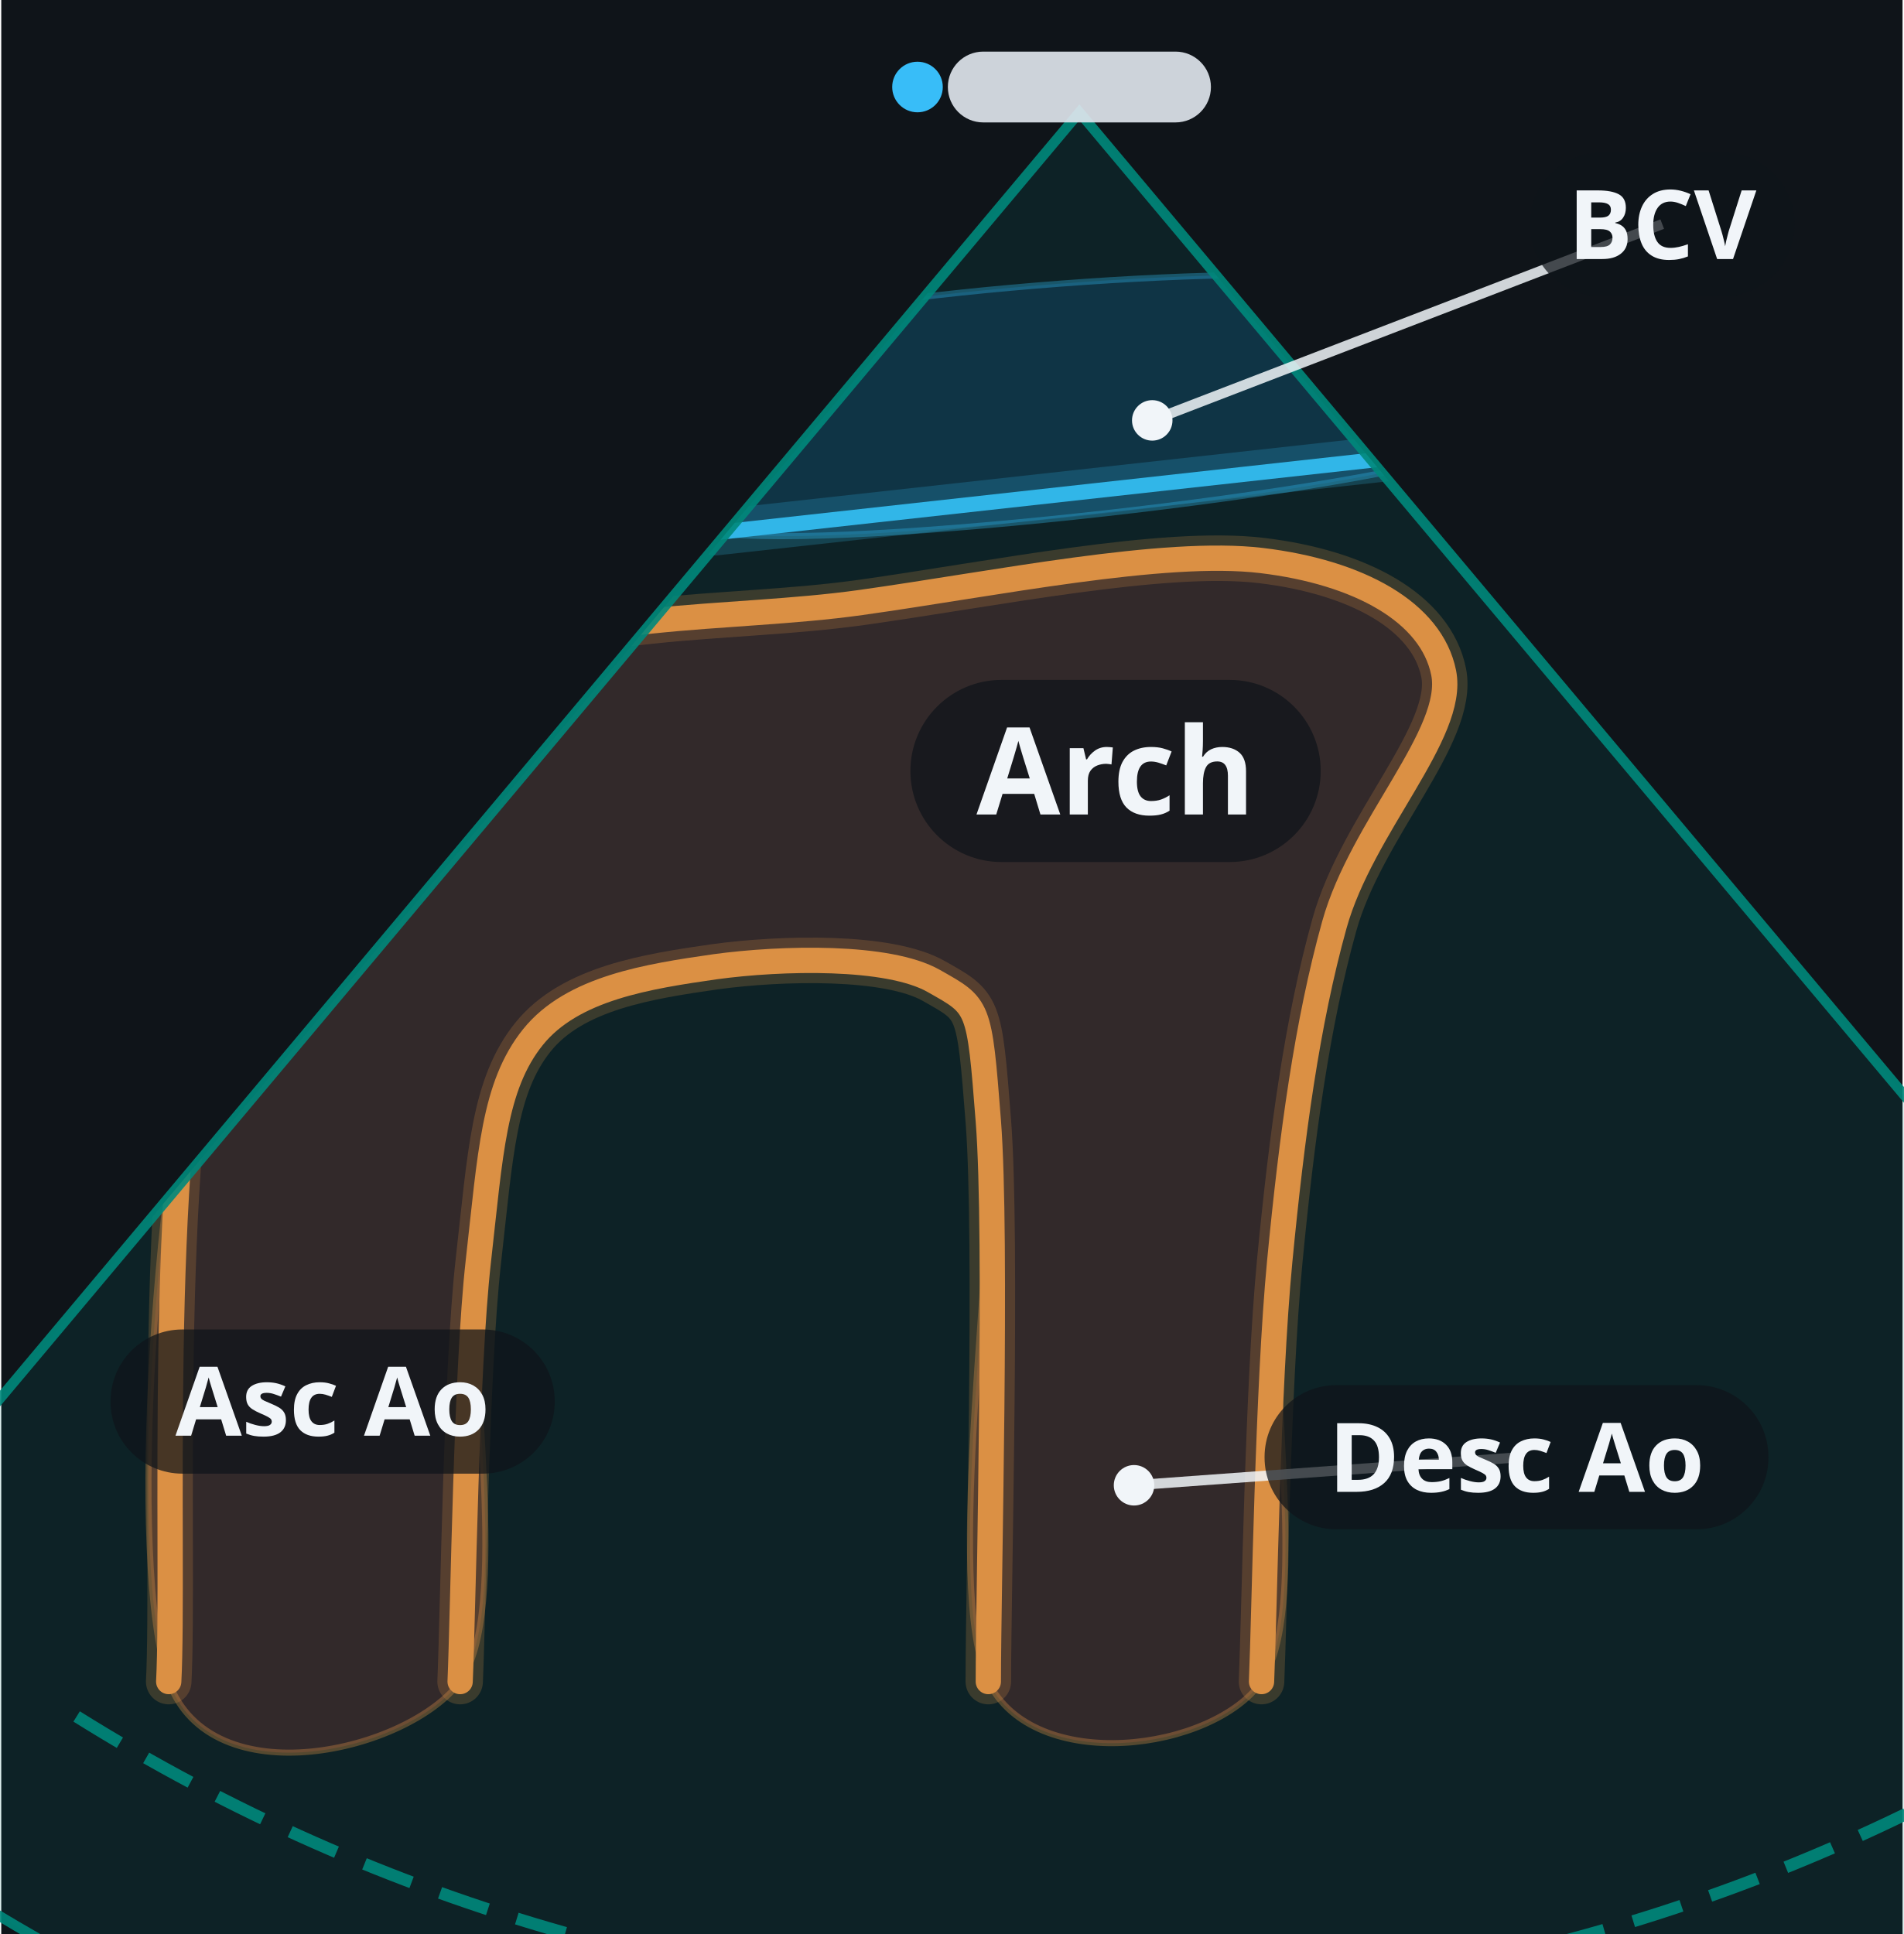
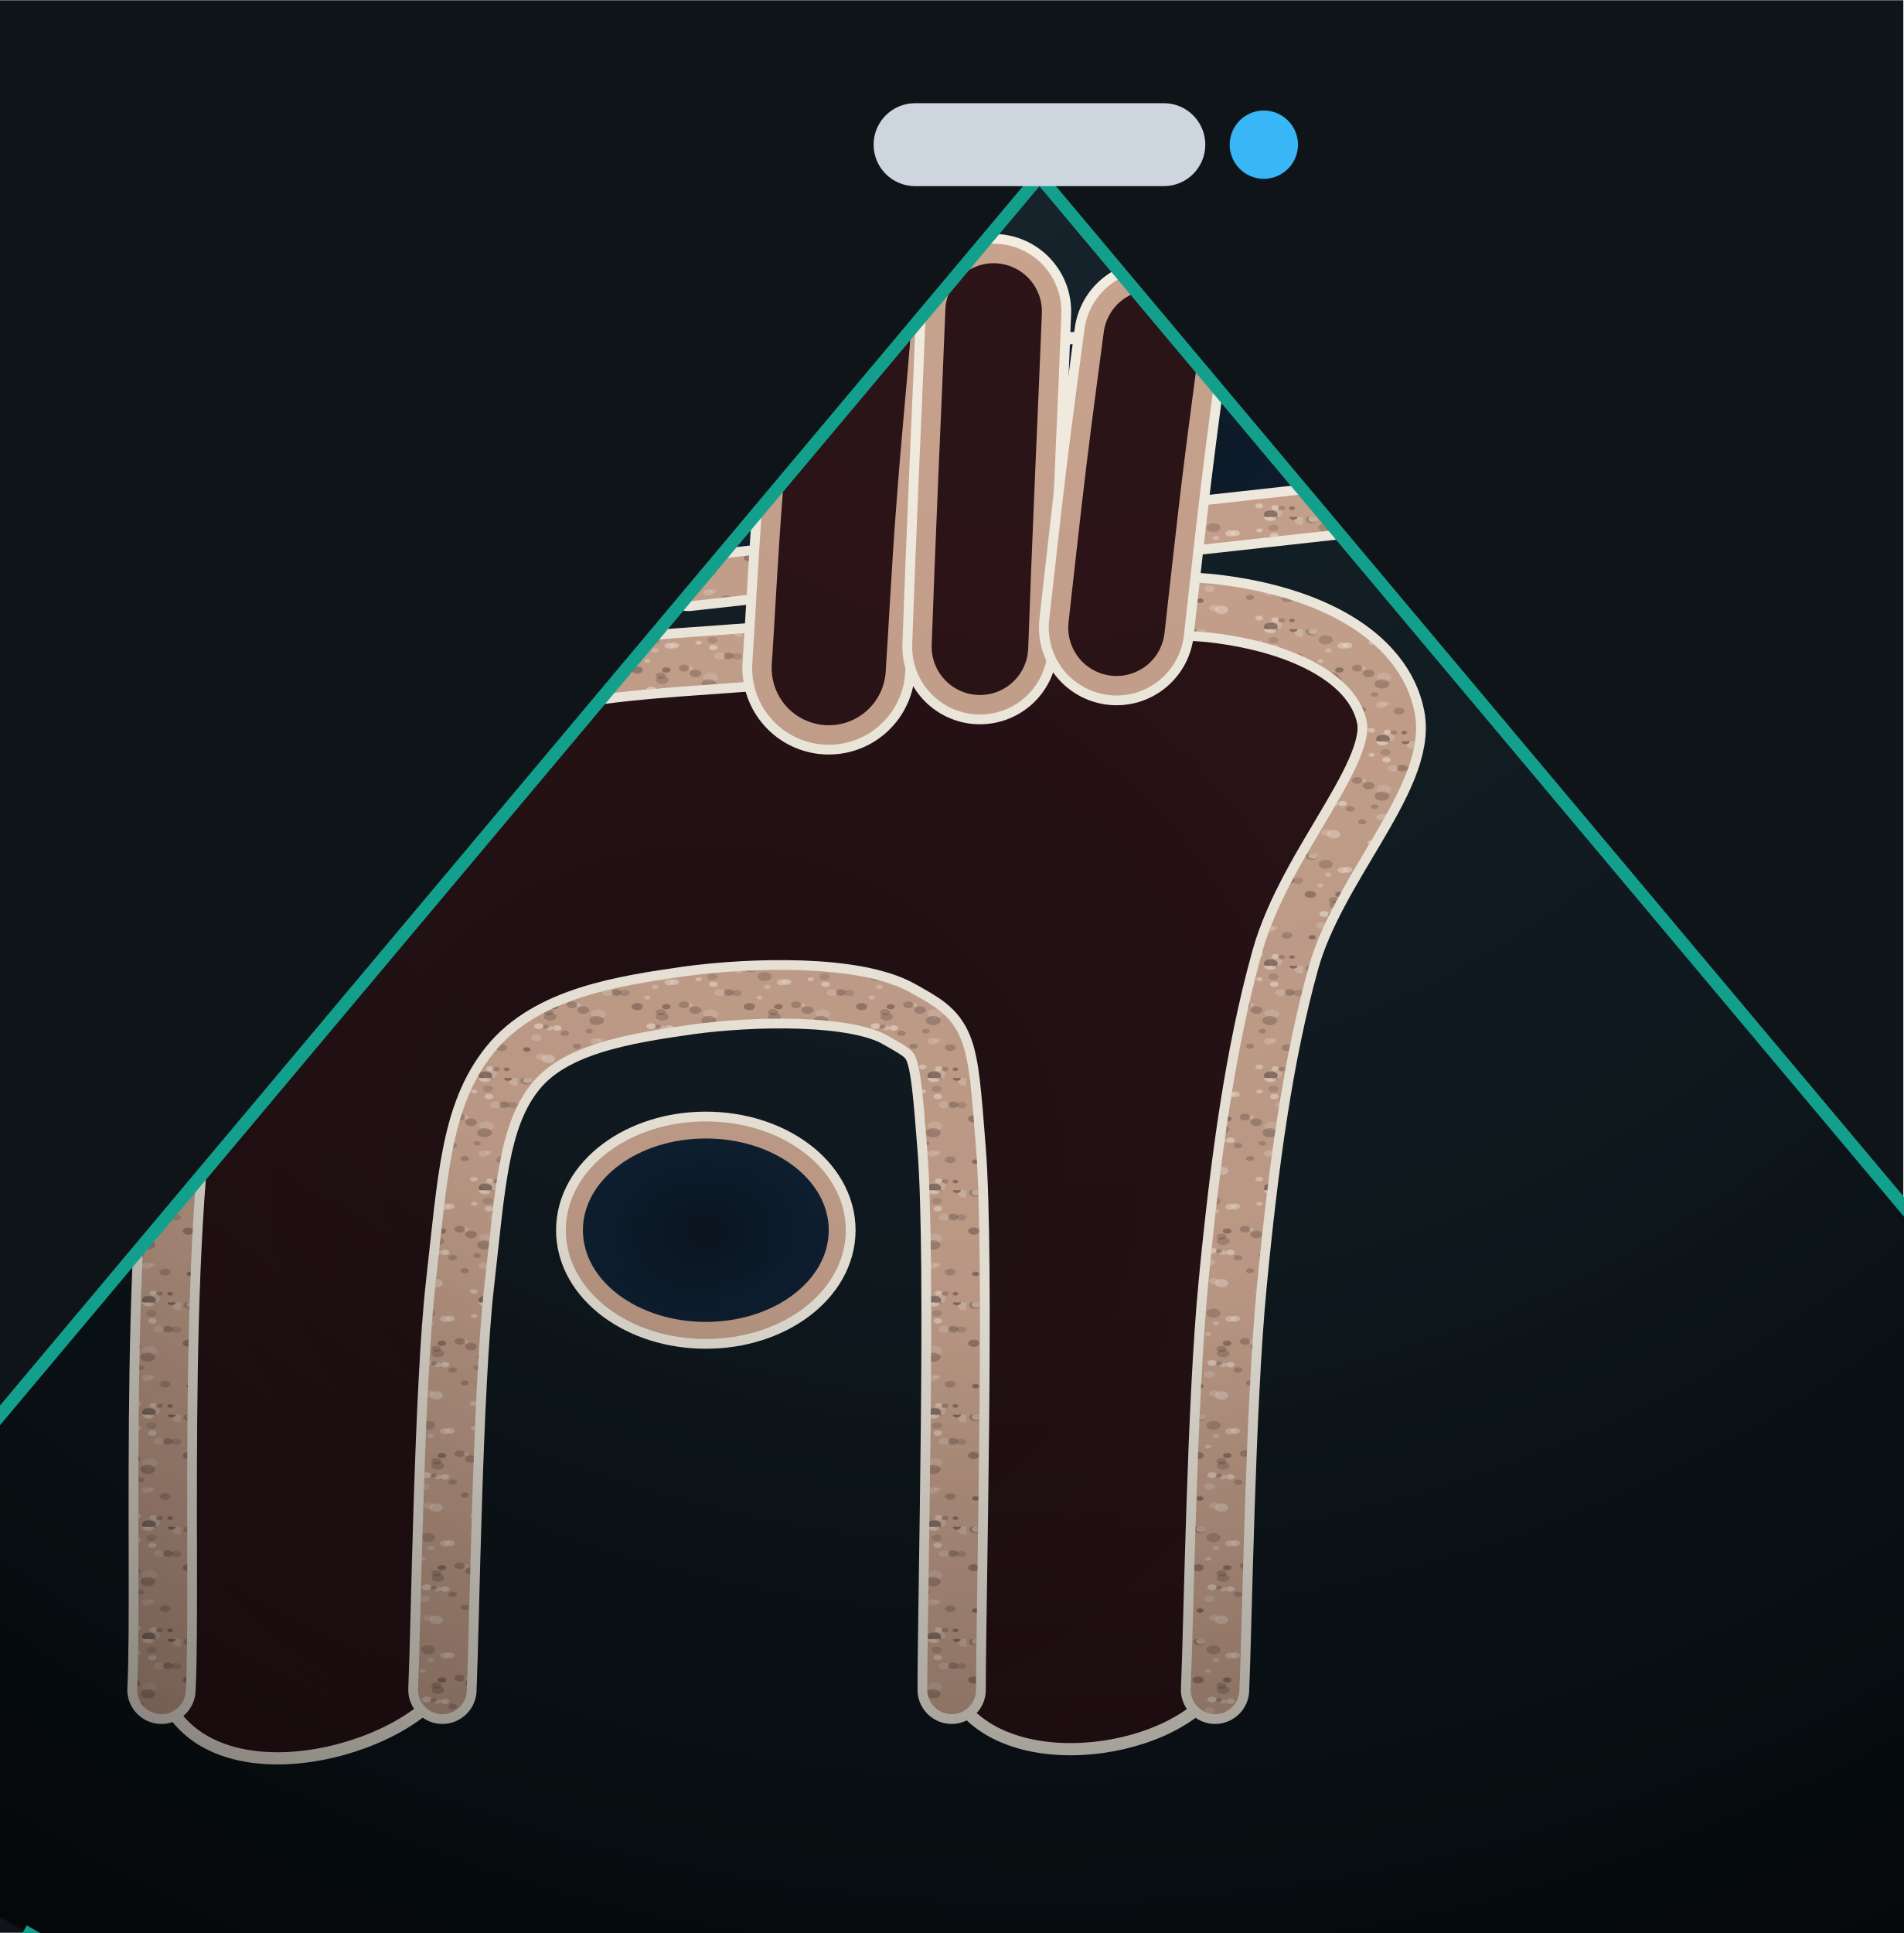
- <svg xmlns="http://www.w3.org/2000/svg" width="376" height="382" viewBox="146.9 0.0 375.8 382.3">
+ <svg xmlns="http://www.w3.org/2000/svg" width="390" height="396" viewBox="146.9 -13.9 390.2 396.1">
  <defs>
    <clipPath id="sector">
      <path d="M 360.0 22.2 L 92.9 340.5 A 415.5 415.5 0 0 0 627.1 340.5 Z" />
    </clipPath>
+     <radialGradient id="bg" gradientUnits="userSpaceOnUse" cx="360.0" cy="22.2" r="415.5">
+       <stop offset="0" stop-color="#16232A" />
+       <stop offset="1" stop-color="#0A1217" />
+     </radialGradient>
+     <radialGradient id="depth" gradientUnits="userSpaceOnUse" cx="360.0" cy="22.2" r="415.5">
+       <stop offset="0" stop-color="#000" stop-opacity="0" />
+       <stop offset="0.55" stop-color="#000" stop-opacity="0.08" />
+       <stop offset="1" stop-color="#000" stop-opacity="0.55" />
+     </radialGradient>
+     <linearGradient id="myoG" x1="0" y1="0" x2="0" y2="1">
+       <stop offset="0" stop-color="#C9A48F" />
+       <stop offset="1" stop-color="#A47F6E" />
+     </linearGradient>
+     <linearGradient id="liverG" x1="0" y1="0" x2="0" y2="1">
+       <stop offset="0" stop-color="#8A7A5C" />
+       <stop offset="1" stop-color="#6B5F49" />
+     </linearGradient>
+     <radialGradient id="bloodR" cx="0.5" cy="0.5" r="0.7">
+       <stop offset="0" stop-color="#0B1622" />
+       <stop offset="1" stop-color="#10253A" />
+     </radialGradient>
+     <radialGradient id="bloodL" cx="0.45" cy="0.5" r="0.7">
+       <stop offset="0" stop-color="#1D0F12" />
+       <stop offset="1" stop-color="#2C1418" />
+     </radialGradient>
+     <pattern id="myoS" width="23" height="23" patternUnits="userSpaceOnUse">
+       <ellipse cx="9.16" cy="3.33" rx="0.94" ry="0.59" fill="#F0DED2" fill-opacity="0.60" />
+       <ellipse cx="14.71" cy="13.40" rx="0.77" ry="0.48" fill="#6F5A51" fill-opacity="0.35" />
+       <ellipse cx="16.62" cy="9.87" rx="1.52" ry="0.95" fill="#F0DED2" fill-opacity="0.26" />
+       <ellipse cx="12.17" cy="16.50" rx="0.83" ry="0.52" fill="#6F5A51" fill-opacity="0.40" />
+       <ellipse cx="4.80" cy="18.65" rx="1.02" ry="0.64" fill="#F0DED2" fill-opacity="0.34" />
+       <ellipse cx="17.27" cy="0.00" rx="0.61" ry="0.38" fill="#6F5A51" fill-opacity="0.68" />
+       <ellipse cx="17.06" cy="15.27" rx="0.68" ry="0.42" fill="#F0DED2" fill-opacity="0.28" />
+       <ellipse cx="1.81" cy="0.54" rx="1.23" ry="0.77" fill="#6F5A51" fill-opacity="0.41" />
+       <ellipse cx="3.60" cy="6.53" rx="0.62" ry="0.39" fill="#F0DED2" fill-opacity="0.47" />
+       <ellipse cx="4.67" cy="2.20" rx="1.45" ry="0.91" fill="#6F5A51" fill-opacity="0.33" />
+       <ellipse cx="17.26" cy="22.19" rx="1.52" ry="0.95" fill="#F0DED2" fill-opacity="0.33" />
+       <ellipse cx="1.53" cy="8.38" rx="1.15" ry="0.72" fill="#6F5A51" fill-opacity="0.54" />
+       <ellipse cx="22.68" cy="0.69" rx="1.42" ry="0.89" fill="#F0DED2" fill-opacity="0.36" />
+       <ellipse cx="9.71" cy="13.84" rx="0.89" ry="0.56" fill="#6F5A51" fill-opacity="0.36" />
+       <ellipse cx="8.14" cy="12.75" rx="0.88" ry="0.55" fill="#F0DED2" fill-opacity="0.66" />
+       <ellipse cx="7.49" cy="8.38" rx="0.87" ry="0.54" fill="#6F5A51" fill-opacity="0.61" />
+       <ellipse cx="16.36" cy="0.01" rx="1.30" ry="0.81" fill="#F0DED2" fill-opacity="0.66" />
+       <ellipse cx="16.95" cy="2.24" rx="1.05" ry="0.66" fill="#6F5A51" fill-opacity="0.26" />
+       <ellipse cx="3.86" cy="14.75" rx="1.08" ry="0.68" fill="#F0DED2" fill-opacity="0.34" />
+       <ellipse cx="16.21" cy="11.22" rx="1.51" ry="0.94" fill="#6F5A51" fill-opacity="0.41" />
+       <ellipse cx="17.32" cy="21.05" rx="0.74" ry="0.46" fill="#F0DED2" fill-opacity="0.62" />
+       <ellipse cx="20.27" cy="5.48" rx="1.05" ry="0.66" fill="#6F5A51" fill-opacity="0.46" />
+       <ellipse cx="6.58" cy="12.79" rx="0.76" ry="0.47" fill="#F0DED2" fill-opacity="0.50" />
+       <ellipse cx="22.01" cy="5.58" rx="1.03" ry="0.64" fill="#6F5A51" fill-opacity="0.28" />
+       <ellipse cx="12.36" cy="8.01" rx="0.58" ry="0.36" fill="#F0DED2" fill-opacity="0.38" />
+       <ellipse cx="21.07" cy="0.08" rx="0.81" ry="0.51" fill="#6F5A51" fill-opacity="0.70" />
+       <ellipse cx="4.38" cy="12.39" rx="0.96" ry="0.60" fill="#F0DED2" fill-opacity="0.70" />
+       <ellipse cx="18.65" cy="21.18" rx="0.71" ry="0.44" fill="#6F5A51" fill-opacity="0.38" />
+       <ellipse cx="16.04" cy="15.49" rx="1.02" ry="0.64" fill="#F0DED2" fill-opacity="0.33" />
+       <ellipse cx="1.91" cy="17.16" rx="0.73" ry="0.46" fill="#6F5A51" fill-opacity="0.68" />
+       <ellipse cx="17.14" cy="3.79" rx="0.88" ry="0.55" fill="#F0DED2" fill-opacity="0.65" />
+       <ellipse cx="19.73" cy="16.78" rx="1.11" ry="0.69" fill="#6F5A51" fill-opacity="0.36" />
+       <ellipse cx="14.04" cy="20.73" rx="0.78" ry="0.49" fill="#F0DED2" fill-opacity="0.57" />
+       <ellipse cx="6.67" cy="10.44" rx="1.29" ry="0.81" fill="#6F5A51" fill-opacity="0.34" />
+       <ellipse cx="8.14" cy="3.39" rx="1.00" ry="0.62" fill="#F0DED2" fill-opacity="0.56" />
+       <ellipse cx="20.77" cy="21.22" rx="0.59" ry="0.37" fill="#6F5A51" fill-opacity="0.64" />
+       <ellipse cx="6.32" cy="19.05" rx="1.38" ry="0.86" fill="#F0DED2" fill-opacity="0.50" />
+       <ellipse cx="11.15" cy="8.00" rx="1.09" ry="0.68" fill="#6F5A51" fill-opacity="0.41" />
+       <ellipse cx="2.10" cy="0.47" rx="0.96" ry="0.60" fill="#F0DED2" fill-opacity="0.53" />
+       <ellipse cx="6.33" cy="9.54" rx="1.03" ry="0.64" fill="#6F5A51" fill-opacity="0.36" />
+       <ellipse cx="5.20" cy="4.33" rx="0.70" ry="0.44" fill="#F0DED2" fill-opacity="0.40" />
+       <ellipse cx="13.47" cy="9.08" rx="1.21" ry="0.76" fill="#6F5A51" fill-opacity="0.41" />
+       <ellipse cx="18.46" cy="5.51" rx="1.12" ry="0.70" fill="#F0DED2" fill-opacity="0.29" />
+       <ellipse cx="5.85" cy="12.50" rx="0.67" ry="0.42" fill="#6F5A51" fill-opacity="0.38" />
+       <ellipse cx="14.12" cy="2.77" rx="0.66" ry="0.41" fill="#F0DED2" fill-opacity="0.59" />
+       <ellipse cx="16.43" cy="22.52" rx="1.41" ry="0.88" fill="#6F5A51" fill-opacity="0.70" />
+     </pattern>
+     <pattern id="liverS" width="27" height="27" patternUnits="userSpaceOnUse">
+       <ellipse cx="2.16" cy="15.33" rx="0.94" ry="0.59" fill="#B3A585" fill-opacity="0.60" />
+       <ellipse cx="25.71" cy="11.40" rx="0.77" ry="0.48" fill="#4E4434" fill-opacity="0.35" />
+       <ellipse cx="4.62" cy="21.87" rx="1.52" ry="0.95" fill="#B3A585" fill-opacity="0.26" />
+       <ellipse cx="1.17" cy="10.50" rx="0.83" ry="0.52" fill="#4E4434" fill-opacity="0.40" />
+       <ellipse cx="26.80" cy="18.65" rx="1.02" ry="0.64" fill="#B3A585" fill-opacity="0.34" />
+       <ellipse cx="10.27" cy="18.00" rx="0.61" ry="0.38" fill="#4E4434" fill-opacity="0.68" />
+       <ellipse cx="1.06" cy="23.27" rx="0.68" ry="0.42" fill="#B3A585" fill-opacity="0.28" />
+       <ellipse cx="1.81" cy="14.54" rx="1.23" ry="0.77" fill="#4E4434" fill-opacity="0.41" />
+       <ellipse cx="14.60" cy="0.53" rx="0.62" ry="0.39" fill="#B3A585" fill-opacity="0.47" />
+       <ellipse cx="24.67" cy="8.20" rx="1.45" ry="0.91" fill="#4E4434" fill-opacity="0.33" />
+       <ellipse cx="12.26" cy="13.19" rx="1.52" ry="0.95" fill="#B3A585" fill-opacity="0.33" />
+       <ellipse cx="4.53" cy="1.38" rx="1.15" ry="0.72" fill="#4E4434" fill-opacity="0.54" />
+       <ellipse cx="21.68" cy="23.69" rx="1.42" ry="0.89" fill="#B3A585" fill-opacity="0.36" />
+       <ellipse cx="18.71" cy="3.84" rx="0.89" ry="0.56" fill="#4E4434" fill-opacity="0.36" />
+       <ellipse cx="1.14" cy="3.75" rx="0.88" ry="0.55" fill="#B3A585" fill-opacity="0.66" />
+       <ellipse cx="22.49" cy="25.38" rx="0.87" ry="0.54" fill="#4E4434" fill-opacity="0.61" />
+       <ellipse cx="16.36" cy="14.01" rx="1.30" ry="0.81" fill="#B3A585" fill-opacity="0.66" />
+       <ellipse cx="7.95" cy="17.24" rx="1.05" ry="0.66" fill="#4E4434" fill-opacity="0.26" />
+       <ellipse cx="5.86" cy="10.75" rx="1.08" ry="0.68" fill="#B3A585" fill-opacity="0.34" />
+       <ellipse cx="14.21" cy="24.22" rx="1.51" ry="0.94" fill="#4E4434" fill-opacity="0.41" />
+       <ellipse cx="6.32" cy="4.05" rx="0.74" ry="0.46" fill="#B3A585" fill-opacity="0.62" />
+       <ellipse cx="15.27" cy="1.48" rx="1.05" ry="0.66" fill="#4E4434" fill-opacity="0.46" />
+       <ellipse cx="26.58" cy="17.79" rx="0.76" ry="0.47" fill="#B3A585" fill-opacity="0.50" />
+       <ellipse cx="2.01" cy="0.58" rx="1.03" ry="0.64" fill="#4E4434" fill-opacity="0.28" />
+       <ellipse cx="19.36" cy="11.01" rx="0.58" ry="0.36" fill="#B3A585" fill-opacity="0.38" />
+       <ellipse cx="7.07" cy="13.08" rx="0.81" ry="0.51" fill="#4E4434" fill-opacity="0.70" />
+       <ellipse cx="5.38" cy="12.39" rx="0.96" ry="0.60" fill="#B3A585" fill-opacity="0.70" />
+       <ellipse cx="16.65" cy="26.18" rx="0.71" ry="0.44" fill="#4E4434" fill-opacity="0.38" />
+       <ellipse cx="14.04" cy="8.49" rx="1.02" ry="0.64" fill="#B3A585" fill-opacity="0.33" />
+       <ellipse cx="14.91" cy="21.16" rx="0.73" ry="0.46" fill="#4E4434" fill-opacity="0.68" />
+       <ellipse cx="26.14" cy="13.79" rx="0.88" ry="0.55" fill="#B3A585" fill-opacity="0.65" />
+       <ellipse cx="26.73" cy="7.78" rx="1.11" ry="0.69" fill="#4E4434" fill-opacity="0.36" />
+       <ellipse cx="16.04" cy="24.73" rx="0.78" ry="0.49" fill="#B3A585" fill-opacity="0.57" />
+       <ellipse cx="26.67" cy="3.44" rx="1.29" ry="0.81" fill="#4E4434" fill-opacity="0.34" />
+       <ellipse cx="8.14" cy="22.39" rx="1.00" ry="0.62" fill="#B3A585" fill-opacity="0.56" />
+       <ellipse cx="18.77" cy="2.22" rx="0.59" ry="0.37" fill="#4E4434" fill-opacity="0.64" />
+       <ellipse cx="24.32" cy="18.05" rx="1.38" ry="0.86" fill="#B3A585" fill-opacity="0.50" />
+       <ellipse cx="3.15" cy="20.00" rx="1.09" ry="0.68" fill="#4E4434" fill-opacity="0.41" />
+       <ellipse cx="26.10" cy="20.47" rx="0.96" ry="0.60" fill="#B3A585" fill-opacity="0.53" />
+       <ellipse cx="16.33" cy="19.54" rx="1.03" ry="0.64" fill="#4E4434" fill-opacity="0.36" />
+       <ellipse cx="22.20" cy="7.33" rx="0.70" ry="0.44" fill="#B3A585" fill-opacity="0.40" />
+       <ellipse cx="21.47" cy="21.08" rx="1.21" ry="0.76" fill="#4E4434" fill-opacity="0.41" />
+       <ellipse cx="0.46" cy="13.51" rx="1.12" ry="0.70" fill="#B3A585" fill-opacity="0.29" />
+       <ellipse cx="8.85" cy="22.50" rx="0.67" ry="0.42" fill="#4E4434" fill-opacity="0.38" />
+       <ellipse cx="20.12" cy="22.77" rx="0.66" ry="0.41" fill="#B3A585" fill-opacity="0.59" />
+       <ellipse cx="16.43" cy="2.52" rx="1.41" ry="0.88" fill="#4E4434" fill-opacity="0.70" />
+       <ellipse cx="10.22" cy="26.43" rx="0.60" ry="0.38" fill="#B3A585" fill-opacity="0.38" />
+       <ellipse cx="25.29" cy="19.70" rx="0.95" ry="0.59" fill="#4E4434" fill-opacity="0.42" />
+       <ellipse cx="11.56" cy="15.85" rx="0.70" ry="0.44" fill="#B3A585" fill-opacity="0.44" />
+       <ellipse cx="26.03" cy="8.96" rx="0.89" ry="0.56" fill="#4E4434" fill-opacity="0.25" />
+       <ellipse cx="12.98" cy="21.07" rx="0.92" ry="0.57" fill="#B3A585" fill-opacity="0.38" />
+       <ellipse cx="24.69" cy="13.38" rx="0.87" ry="0.54" fill="#4E4434" fill-opacity="0.30" />
+       <ellipse cx="8.76" cy="5.97" rx="0.90" ry="0.56" fill="#B3A585" fill-opacity="0.64" />
+       <ellipse cx="17.35" cy="14.44" rx="1.13" ry="0.71" fill="#4E4434" fill-opacity="0.38" />
+     </pattern>
  </defs>
-   <rect x="146.9" y="0.0" width="375.8" height="382.3" fill="#0F1419" />
+   <rect x="146.9" y="-13.9" width="390.2" height="396.1" fill="#0F1419" />
  <g clip-path="url(#sector)">
-     <path d="M 288.0 66.5 C 309.6 58.2 392.4 51.7 417.6 55.4 C 442.8 59.1 460.8 80.3 439.2 88.6 C 417.6 97.0 313.2 109.0 288.0 105.3 C 262.8 101.6 266.4 74.8 288.0 66.5 Z" fill="#1E88E5" fill-opacity="0.18" stroke="#38BDF8" stroke-opacity="0.35" stroke-width="1.2" />
-     <path d="M 180.0 332.4 C 171.6 309.3 177.6 227.1 187.2 193.9 C 196.8 160.7 216.0 145.4 237.6 133.0 C 259.2 120.5 290.4 122.8 316.8 119.1 C 343.2 115.4 376.8 108.5 396.0 110.8 C 415.2 113.1 429.6 121.0 432.0 133.0 C 434.4 145.0 415.8 163.4 410.4 182.8 C 405.0 202.2 402.0 224.4 399.6 249.3 C 397.2 274.2 405.6 318.5 396.0 332.4 C 386.4 346.2 351.0 350.9 342.0 332.4 C 333.0 313.9 343.8 244.7 342.0 221.6 C 340.2 198.5 340.2 199.0 331.2 193.9 C 322.2 188.8 301.2 189.3 288.0 191.1 C 274.8 193.0 259.8 195.3 252.0 205.0 C 244.2 214.7 243.6 228.1 241.2 249.3 C 238.8 270.5 247.8 318.5 237.6 332.4 C 227.4 346.2 188.4 355.5 180.0 332.4 Z" fill="#E53935" fill-opacity="0.2" stroke="#FB923C" stroke-opacity="0.35" stroke-width="1.2" />
-     <path d="M 180.0 332.4 C 181.2 309.3 177.6 227.1 187.2 193.9 C 196.8 160.7 216.0 145.4 237.6 133.0 C 259.2 120.5 290.4 122.8 316.8 119.1 C 343.2 115.4 376.8 108.5 396.0 110.8 C 415.2 113.1 429.6 121.0 432.0 133.0 C 434.4 145.0 415.8 163.4 410.4 182.8 C 405.0 202.2 402.0 224.4 399.6 249.3 C 397.2 274.2 396.6 318.5 396.0 332.4" fill="none" fill-opacity="0.0" stroke="#FB923C" stroke-opacity="0.22" stroke-width="9.0" stroke-linejoin="round" stroke-linecap="round" />
-     <path d="M 180.0 332.4 C 181.2 309.3 177.6 227.1 187.2 193.9 C 196.8 160.7 216.0 145.4 237.6 133.0 C 259.2 120.5 290.4 122.8 316.8 119.1 C 343.2 115.4 376.8 108.5 396.0 110.8 C 415.2 113.1 429.6 121.0 432.0 133.0 C 434.4 145.0 415.8 163.4 410.4 182.8 C 405.0 202.2 402.0 224.4 399.6 249.3 C 397.2 274.2 396.6 318.5 396.0 332.4" fill="none" stroke="#FB923C" stroke-width="5" stroke-linejoin="round" stroke-linecap="round" />
-     <path d="M 237.6 332.4 C 238.2 318.5 238.8 270.5 241.2 249.3 C 243.6 228.1 244.2 214.7 252.0 205.0 C 259.8 195.3 274.8 193.0 288.0 191.1 C 301.2 189.3 322.2 188.8 331.2 193.9 C 340.2 199.0 340.2 198.5 342.0 221.6 C 343.8 244.7 342.0 313.9 342.0 332.4" fill="none" fill-opacity="0.0" stroke="#FB923C" stroke-opacity="0.22" stroke-width="9.0" stroke-linejoin="round" stroke-linecap="round" />
-     <path d="M 237.6 332.4 C 238.2 318.5 238.8 270.5 241.2 249.3 C 243.6 228.1 244.2 214.7 252.0 205.0 C 259.8 195.3 274.8 193.0 288.0 191.1 C 301.2 189.3 322.2 188.8 331.2 193.9 C 340.2 199.0 340.2 198.5 342.0 221.6 C 343.8 244.7 342.0 313.9 342.0 332.4" fill="none" stroke="#FB923C" stroke-width="5" stroke-linejoin="round" stroke-linecap="round" />
-     <path d="M 288.0 105.3 L 439.2 88.6" fill="none" fill-opacity="0.0" stroke="#38BDF8" stroke-opacity="0.22" stroke-width="9.0" stroke-linejoin="round" stroke-linecap="round" />
-     <path d="M 288.0 105.3 L 439.2 88.6" fill="none" stroke="#38BDF8" stroke-width="3" stroke-linejoin="round" stroke-linecap="round" />
+     <path d="M 360.0 22.2 L 92.9 340.5 A 415.5 415.5 0 0 0 627.1 340.5 Z" fill="url(#bg)" />
+     <path d="M 288.0 66.5 C 309.6 58.2 392.4 51.7 417.6 55.4 C 442.8 59.1 460.8 80.3 439.2 88.6 C 417.6 97.0 313.2 109.0 288.0 105.3 C 262.8 101.6 266.4 74.8 288.0 66.5 Z" fill="url(#bloodR)" stroke="#F4EEE2" stroke-width="2.5" />
+     <path d="M 180.0 332.4 C 171.6 309.3 177.6 227.1 187.2 193.9 C 196.8 160.7 216.0 145.4 237.6 133.0 C 259.2 120.5 290.4 122.8 316.8 119.1 C 343.2 115.4 376.8 108.5 396.0 110.8 C 415.2 113.1 429.6 121.0 432.0 133.0 C 434.4 145.0 415.8 163.4 410.4 182.8 C 405.0 202.2 402.0 224.4 399.6 249.3 C 397.2 274.2 405.6 318.5 396.0 332.4 C 386.4 346.2 351.0 350.9 342.0 332.4 C 333.0 313.9 343.8 244.7 342.0 221.6 C 340.2 198.5 340.2 199.0 331.2 193.9 C 322.2 188.8 301.2 189.3 288.0 191.1 C 274.8 193.0 259.8 195.3 252.0 205.0 C 244.2 214.7 243.6 228.1 241.2 249.3 C 238.8 270.5 247.8 318.5 237.6 332.4 C 227.4 346.2 188.4 355.5 180.0 332.4 Z" fill="url(#bloodL)" stroke="#F4EEE2" stroke-width="2.5" />
+     <path d="M 180.0 332.4 C 181.2 309.3 177.6 227.1 187.2 193.9 C 196.8 160.7 216.0 145.4 237.6 133.0 C 259.2 120.5 290.4 122.8 316.8 119.1 C 343.2 115.4 376.8 108.5 396.0 110.8 C 415.2 113.1 429.6 121.0 432.0 133.0 C 434.4 145.0 415.8 163.4 410.4 182.8 C 405.0 202.2 402.0 224.4 399.6 249.3 C 397.2 274.2 396.6 318.5 396.0 332.4" fill="none" stroke="#F4EEE2" stroke-width="14.0" stroke-linecap="round" stroke-linejoin="round" />
+     <path d="M 180.0 332.4 C 181.2 309.3 177.6 227.1 187.2 193.9 C 196.8 160.7 216.0 145.4 237.6 133.0 C 259.2 120.5 290.4 122.8 316.8 119.1 C 343.2 115.4 376.8 108.5 396.0 110.8 C 415.2 113.1 429.6 121.0 432.0 133.0 C 434.4 145.0 415.8 163.4 410.4 182.8 C 405.0 202.2 402.0 224.4 399.6 249.3 C 397.2 274.2 396.6 318.5 396.0 332.4" fill="none" stroke="#C9A48F" stroke-width="10.0" stroke-linecap="round" stroke-linejoin="round" />
+     <path d="M 180.0 332.4 C 181.2 309.3 177.6 227.1 187.2 193.9 C 196.8 160.7 216.0 145.4 237.6 133.0 C 259.2 120.5 290.4 122.8 316.8 119.1 C 343.2 115.4 376.8 108.5 396.0 110.8 C 415.2 113.1 429.6 121.0 432.0 133.0 C 434.4 145.0 415.8 163.4 410.4 182.8 C 405.0 202.2 402.0 224.4 399.6 249.3 C 397.2 274.2 396.6 318.5 396.0 332.4" fill="none" stroke="url(#myoS)" stroke-width="10.0" stroke-linecap="round" />
+     <path d="M 237.6 332.4 C 238.2 318.5 238.8 270.5 241.2 249.3 C 243.6 228.1 244.2 214.7 252.0 205.0 C 259.8 195.3 274.8 193.0 288.0 191.1 C 301.2 189.3 322.2 188.8 331.2 193.9 C 340.2 199.0 340.2 198.5 342.0 221.6 C 343.8 244.7 342.0 313.9 342.0 332.4" fill="none" stroke="#F4EEE2" stroke-width="14.0" stroke-linecap="round" stroke-linejoin="round" />
+     <path d="M 237.6 332.4 C 238.2 318.5 238.8 270.5 241.2 249.3 C 243.6 228.1 244.2 214.7 252.0 205.0 C 259.8 195.3 274.8 193.0 288.0 191.1 C 301.2 189.3 322.2 188.8 331.2 193.9 C 340.2 199.0 340.2 198.5 342.0 221.6 C 343.8 244.7 342.0 313.9 342.0 332.4" fill="none" stroke="#C9A48F" stroke-width="10.0" stroke-linecap="round" stroke-linejoin="round" />
+     <path d="M 237.6 332.4 C 238.2 318.5 238.8 270.5 241.2 249.3 C 243.6 228.1 244.2 214.7 252.0 205.0 C 259.8 195.3 274.8 193.0 288.0 191.1 C 301.2 189.3 322.2 188.8 331.2 193.9 C 340.2 199.0 340.2 198.5 342.0 221.6 C 343.8 244.7 342.0 313.9 342.0 332.4" fill="none" stroke="url(#myoS)" stroke-width="10.0" stroke-linecap="round" />
+     <path d="M 288.0 105.3 L 439.2 88.6" fill="none" stroke="#F4EEE2" stroke-width="12.0" stroke-linecap="round" stroke-linejoin="round" />
+     <path d="M 288.0 105.3 L 439.2 88.6" fill="none" stroke="#C9A48F" stroke-width="8.0" stroke-linecap="round" stroke-linejoin="round" />
+     <path d="M 288.0 105.3 L 439.2 88.6" fill="none" stroke="url(#myoS)" stroke-width="8.0" stroke-linecap="round" />
+     <ellipse cx="291.6" cy="238.2" rx="25.2" ry="18.8" fill="none" stroke="#F4EEE2" stroke-width="11" />
+     <ellipse cx="291.6" cy="238.2" rx="25.2" ry="18.8" fill="none" stroke="#C9A48F" stroke-width="7" />
+     <ellipse cx="291.6" cy="238.2" rx="25.2" ry="18.8" fill="url(#bloodR)" />
+     <path d="M 316.8 123.0 C 317.2 117.3 318.1 99.9 319.0 88.6 C 319.8 77.4 321.4 60.9 321.8 55.4" fill="none" stroke="#F4EEE2" stroke-width="35.4" stroke-linecap="round" />
+     <path d="M 316.8 123.0 C 317.2 117.3 318.1 99.9 319.0 88.6 C 319.8 77.4 321.4 60.9 321.8 55.4" fill="none" stroke="#C9A48F" stroke-width="31.4" stroke-linecap="round" />
+     <path d="M 316.8 123.0 C 317.2 117.3 318.1 99.9 319.0 88.6 C 319.8 77.4 321.4 60.9 321.8 55.4" fill="none" stroke="#2C1418" stroke-width="23.4" stroke-linecap="round" />
+     <path d="M 347.8 118.6 C 348.0 112.6 348.7 94.5 349.2 83.1 C 349.7 71.7 350.4 55.4 350.6 49.9" fill="none" stroke="#F4EEE2" stroke-width="31.8" stroke-linecap="round" />
+     <path d="M 347.8 118.6 C 348.0 112.6 348.7 94.5 349.2 83.1 C 349.7 71.7 350.4 55.4 350.6 49.9" fill="none" stroke="#C9A48F" stroke-width="27.8" stroke-linecap="round" />
+     <path d="M 347.8 118.6 C 348.0 112.6 348.7 94.5 349.2 83.1 C 349.7 71.7 350.4 55.4 350.6 49.9" fill="none" stroke="#2C1418" stroke-width="19.8" stroke-linecap="round" />
+     <path d="M 375.8 114.7 C 376.4 109.4 378.2 93.0 379.4 83.1 C 380.6 73.2 382.4 60.0 383.0 55.4" fill="none" stroke="#F4EEE2" stroke-width="31.8" stroke-linecap="round" />
+     <path d="M 375.8 114.7 C 376.4 109.4 378.2 93.0 379.4 83.1 C 380.6 73.2 382.4 60.0 383.0 55.4" fill="none" stroke="#C9A48F" stroke-width="27.8" stroke-linecap="round" />
+     <path d="M 375.8 114.7 C 376.4 109.4 378.2 93.0 379.4 83.1 C 380.6 73.2 382.4 60.0 383.0 55.4" fill="none" stroke="#2C1418" stroke-width="19.8" stroke-linecap="round" />
+     <path d="M 360.0 22.2 L 92.9 340.5 A 415.5 415.5 0 0 0 627.1 340.5 Z" fill="url(#depth)" />
  </g>
-   <path d="M 360.0 22.2 L 92.9 340.5 A 415.5 415.5 0 0 0 627.1 340.5 Z" fill="#00897B" fill-opacity="0.13" stroke="#00897B" stroke-opacity="0.9" stroke-width="2" />
-   <path d="M 161.8 339.3 A 373.9 373.9 0 0 0 558.2 339.3" fill="none" stroke="#00897B" stroke-opacity="0.9" stroke-width="2.4" stroke-dasharray="10 6" />
-   <path d="M 552.3 350.7 L 558.2 339.3 L 545.3 339.5" fill="none" stroke="#26A69A" stroke-width="2.6" stroke-linecap="round" stroke-linejoin="round" />
-   <rect x="334.0" y="10.2" width="52" height="14" rx="7" fill="#E2E8F0" fill-opacity="0.9" />
-   <circle cx="328.0" cy="17.2" r="5" fill="#38BDF8" />
-   <path d="M 475.2 44.3 L 374.4 83.1" stroke="#F1F5F9" stroke-opacity="0.85" stroke-width="2" fill="none" />
-   <circle cx="374.4" cy="83.1" r="4" fill="#F1F5F9" />
-   <path d="M 446.4 288.1 L 370.8 293.6" stroke="#F1F5F9" stroke-opacity="0.85" stroke-width="2" fill="none" />
-   <circle cx="370.8" cy="293.6" r="4" fill="#F1F5F9" />
-   <rect x="449.0" y="30.1" width="52.4" height="28.5" rx="14.2" fill="#0F1419" fill-opacity="0.72" />
-   <text x="475.2" y="51.2" font-family="sans-serif" font-weight="700" font-size="19" fill="#F1F5F9" text-anchor="middle">BCV</text>
-   <rect x="326.6" y="134.4" width="81.1" height="36.0" rx="18.0" fill="#0F1419" fill-opacity="0.72" />
-   <text x="367.2" y="161.0" font-family="sans-serif" font-weight="700" font-size="24" fill="#F1F5F9" text-anchor="middle">Arch</text>
-   <rect x="168.5" y="262.8" width="87.8" height="28.5" rx="14.2" fill="#0F1419" fill-opacity="0.72" />
-   <text x="212.4" y="283.8" font-family="sans-serif" font-weight="700" font-size="19" fill="#F1F5F9" text-anchor="middle">Asc Ao</text>
-   <rect x="396.6" y="273.8" width="99.6" height="28.5" rx="14.2" fill="#0F1419" fill-opacity="0.72" />
-   <text x="446.4" y="294.9" font-family="sans-serif" font-weight="700" font-size="19" fill="#F1F5F9" text-anchor="middle">Desc Ao</text>
+   <path d="M 92.9 340.5 L 360.0 22.2 L 627.1 340.5" fill="none" stroke="#12A08C" stroke-width="2.6" stroke-linejoin="round" />
+   <path d="M 92.9 340.5 A 415.5 415.5 0 0 0 627.1 340.5" fill="none" stroke="#12A08C" stroke-width="2.6" stroke-dasharray="14 10" />
+   <rect x="326.0" y="7.2" width="68" height="17" rx="8.5" fill="#CDD5DE" />
+   <circle cx="406.0" cy="15.7" r="7" fill="#38B6F5" />
</svg>
